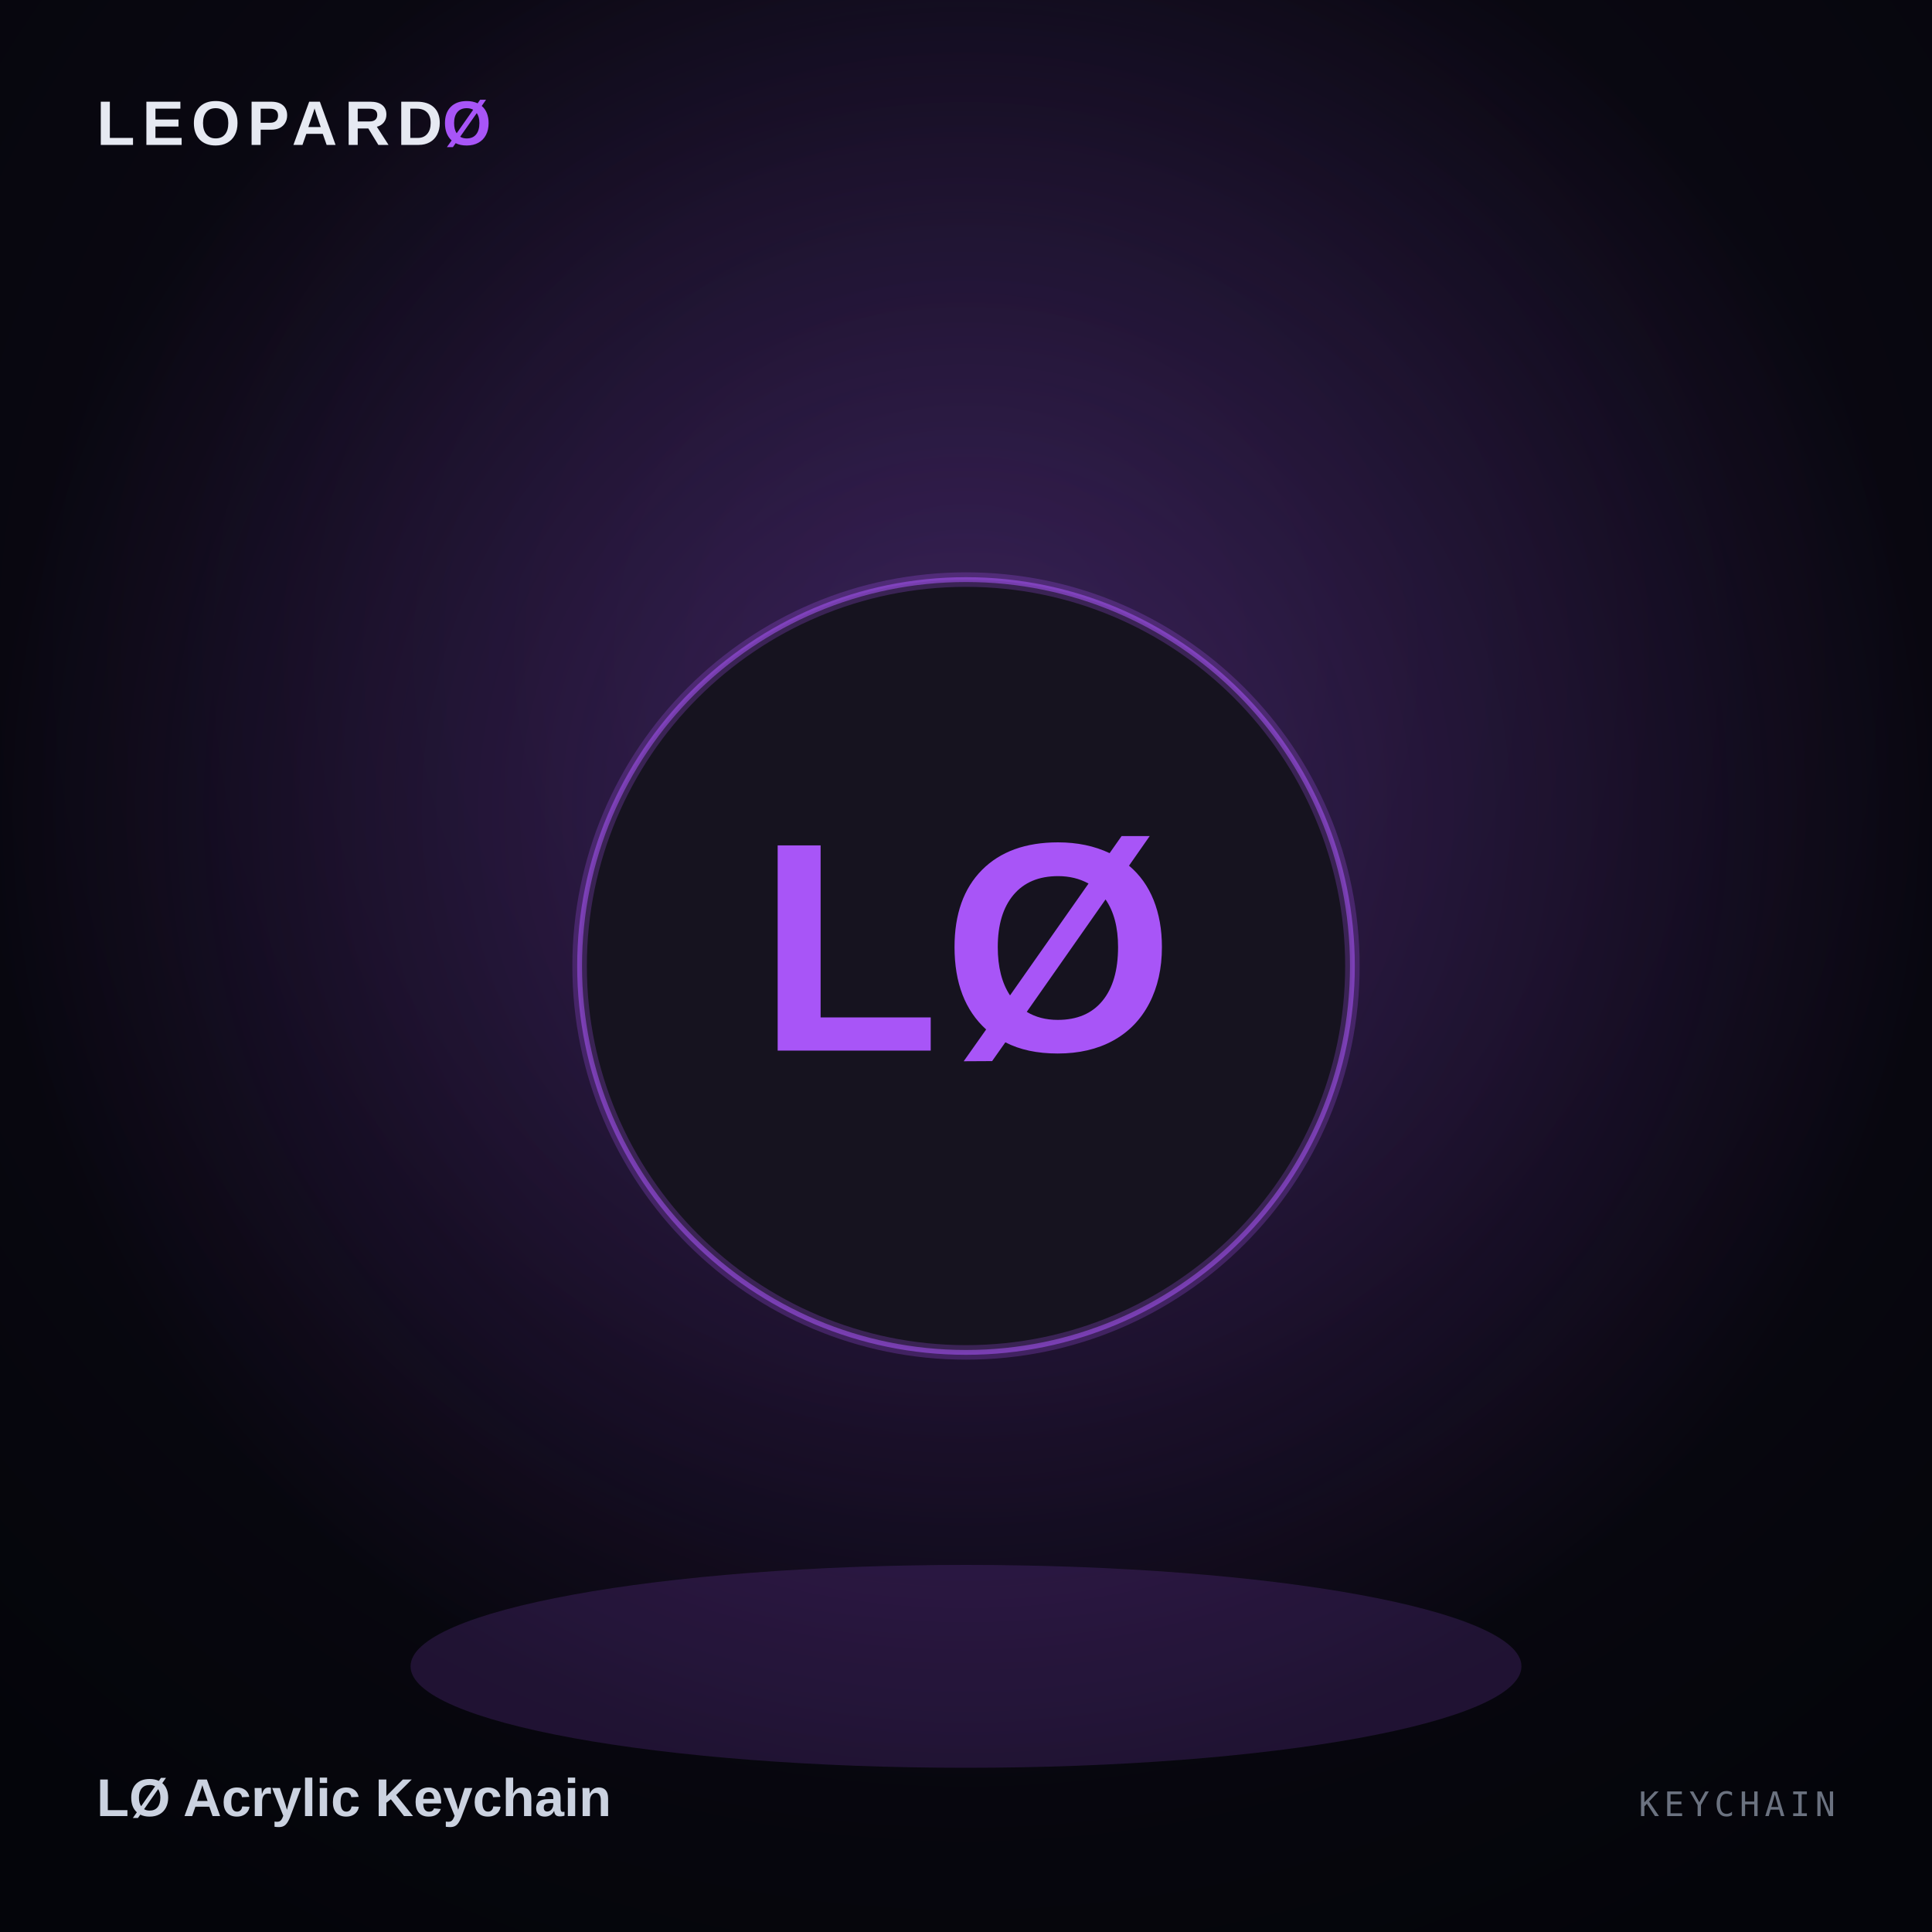
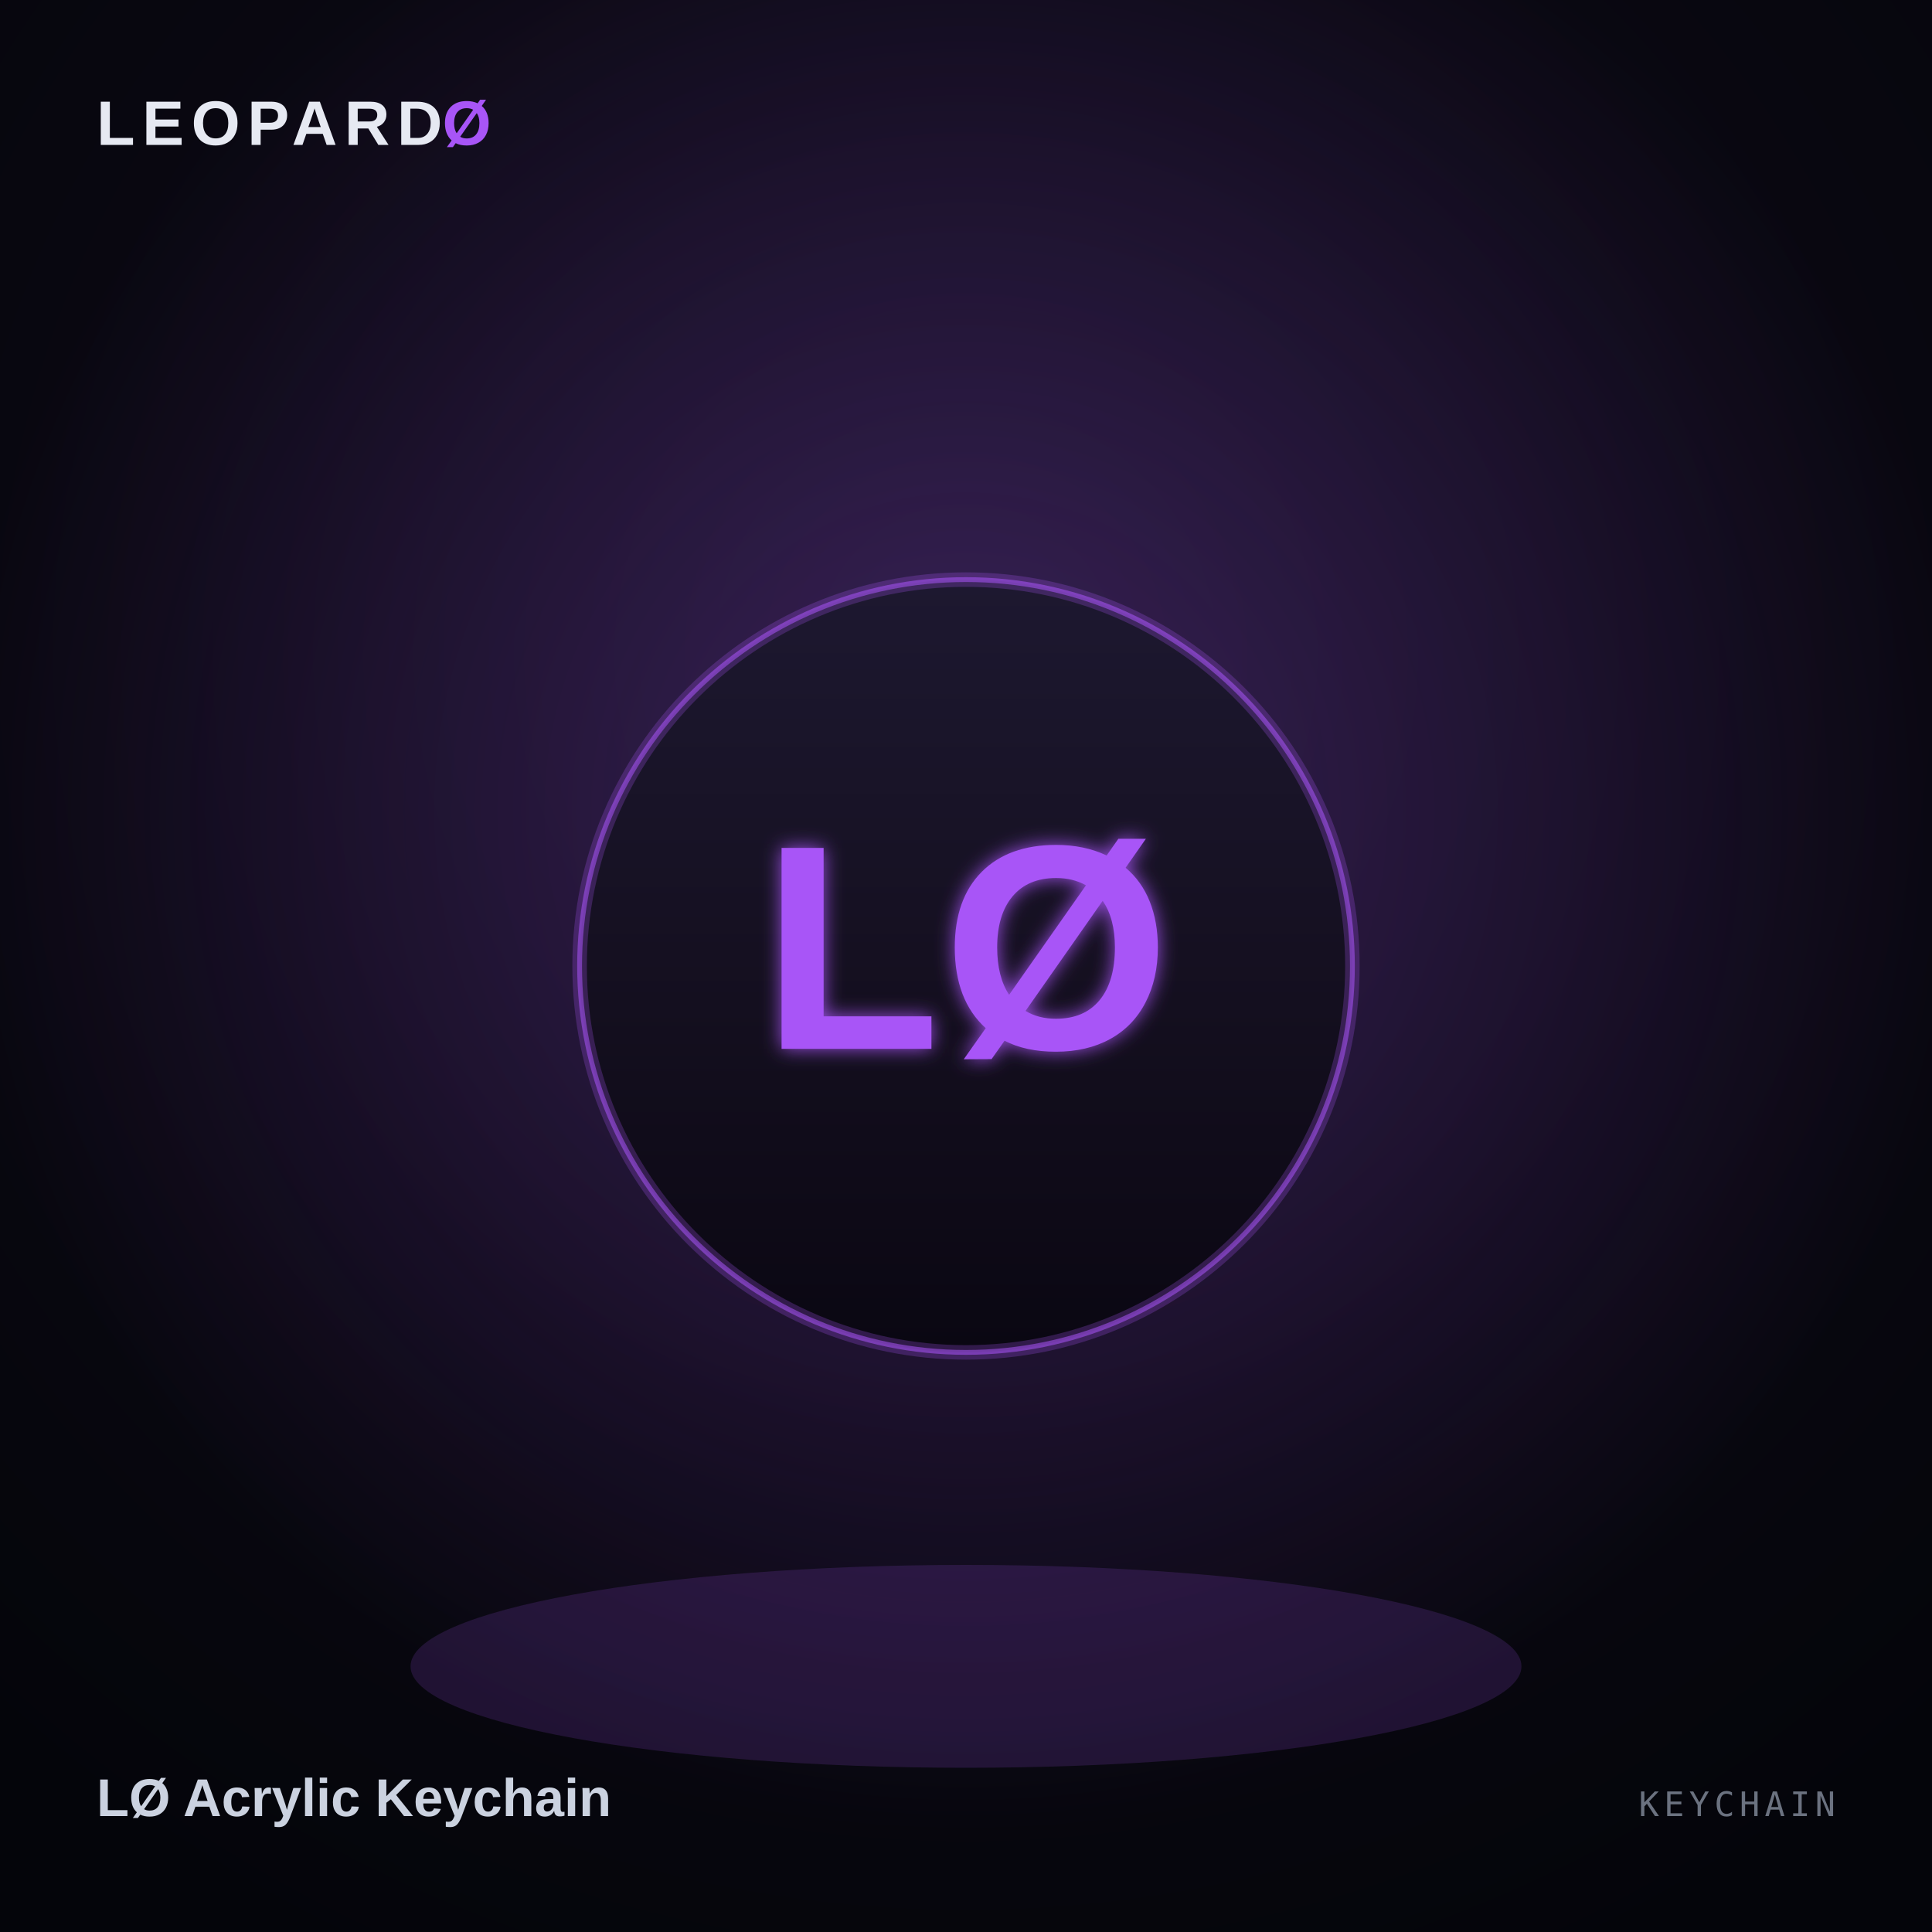
<svg xmlns="http://www.w3.org/2000/svg" viewBox="0 0 800 800" width="800" height="800">
  <defs>
    <radialGradient id="bg" cx="50%" cy="34%" r="75%">
      <stop offset="0%" stop-color="#141022" />
      <stop offset="55%" stop-color="#0a0812" />
      <stop offset="100%" stop-color="#04050a" />
    </radialGradient>
-     <radialGradient id="halo" cx="50%" cy="42%" r="50%">
-       <stop offset="0%" stop-color="#a855f7" stop-opacity="0.28" />
+     <radialGradient id="halo" cx="50%" cy="42%" r="52%">
+       <stop offset="0%" stop-color="#a855f7" stop-opacity="0.26" />
      <stop offset="100%" stop-color="#a855f7" stop-opacity="0" />
    </radialGradient>
-     <filter id="glow" x="-30%" y="-30%" width="160%" height="160%">
-       <feGaussianBlur stdDeviation="6" />
+     <linearGradient id="fab" x1="0" y1="0" x2="0" y2="1">
+       <stop offset="0%" stop-color="#1d1830" />
+       <stop offset="55%" stop-color="#140f1f" />
+       <stop offset="100%" stop-color="#0a0712" />
+     </linearGradient>
+     <filter id="glow" x="-40%" y="-40%" width="180%" height="180%">
+       <feGaussianBlur stdDeviation="4" />
    </filter>
+     <clipPath id="cp">
+       <circle cx="400" cy="400" r="148" />
+     </clipPath>
  </defs>
  <rect width="800" height="800" fill="url(#bg)" />
  <rect width="800" height="800" fill="url(#halo)" />
  <ellipse cx="400" cy="690" rx="230" ry="42" fill="#a855f7" opacity="0.16" />
-   <g filter="url(#glow)" opacity="0.7">
-     <text x="400" y="400" text-anchor="middle" dominant-baseline="middle" font-family="Arial Black, Arial, sans-serif" font-weight="900" font-size="123.5" fill="#a855f7" letter-spacing="1">LØ</text>
-   </g>
  <g>
-     <circle cx="400" cy="400" r="160" fill="#16131f" stroke="#a855f7" stroke-opacity="0.55" stroke-width="2" />
+     <circle cx="400" cy="400" r="160" fill="url(#fab)" stroke="#a855f7" stroke-opacity="0.55" stroke-width="2" />
    <circle cx="400" cy="400" r="160" fill="none" stroke="#a855f7" stroke-opacity="0.25" stroke-width="6" />
  </g>
-   <g>
-     <text x="400" y="400" text-anchor="middle" dominant-baseline="middle" font-family="Arial Black, Arial, sans-serif" font-weight="900" font-size="123.5" fill="#a855f7" letter-spacing="1">LØ</text>
+   <g clip-path="url(#cp)">
+     <g filter="url(#glow)" opacity="0.9">
+       <text x="400" y="400" text-anchor="middle" dominant-baseline="middle" font-family="Arial Black, Arial, sans-serif" font-weight="900" font-size="120.916" fill="#a855f7" letter-spacing="1">LØ</text>
+     </g>
+     <g>
+       <text x="400" y="400" text-anchor="middle" dominant-baseline="middle" font-family="Arial Black, Arial, sans-serif" font-weight="900" font-size="120.916" fill="#a855f7" letter-spacing="1">LØ</text>
+     </g>
  </g>
  <text x="40" y="60" font-family="Arial, sans-serif" font-weight="900" font-size="26" letter-spacing="3" fill="#e6e9f2">LEOPARD<tspan fill="#a855f7">Ø</tspan>
  </text>
  <text x="40" y="752" font-family="Arial, sans-serif" font-weight="800" font-size="22" fill="#cbd2e0">LØ Acrylic Keychain</text>
  <text x="760" y="752" text-anchor="end" font-family="monospace" font-size="14" letter-spacing="2" fill="#6b7280">KEYCHAIN</text>
</svg>
